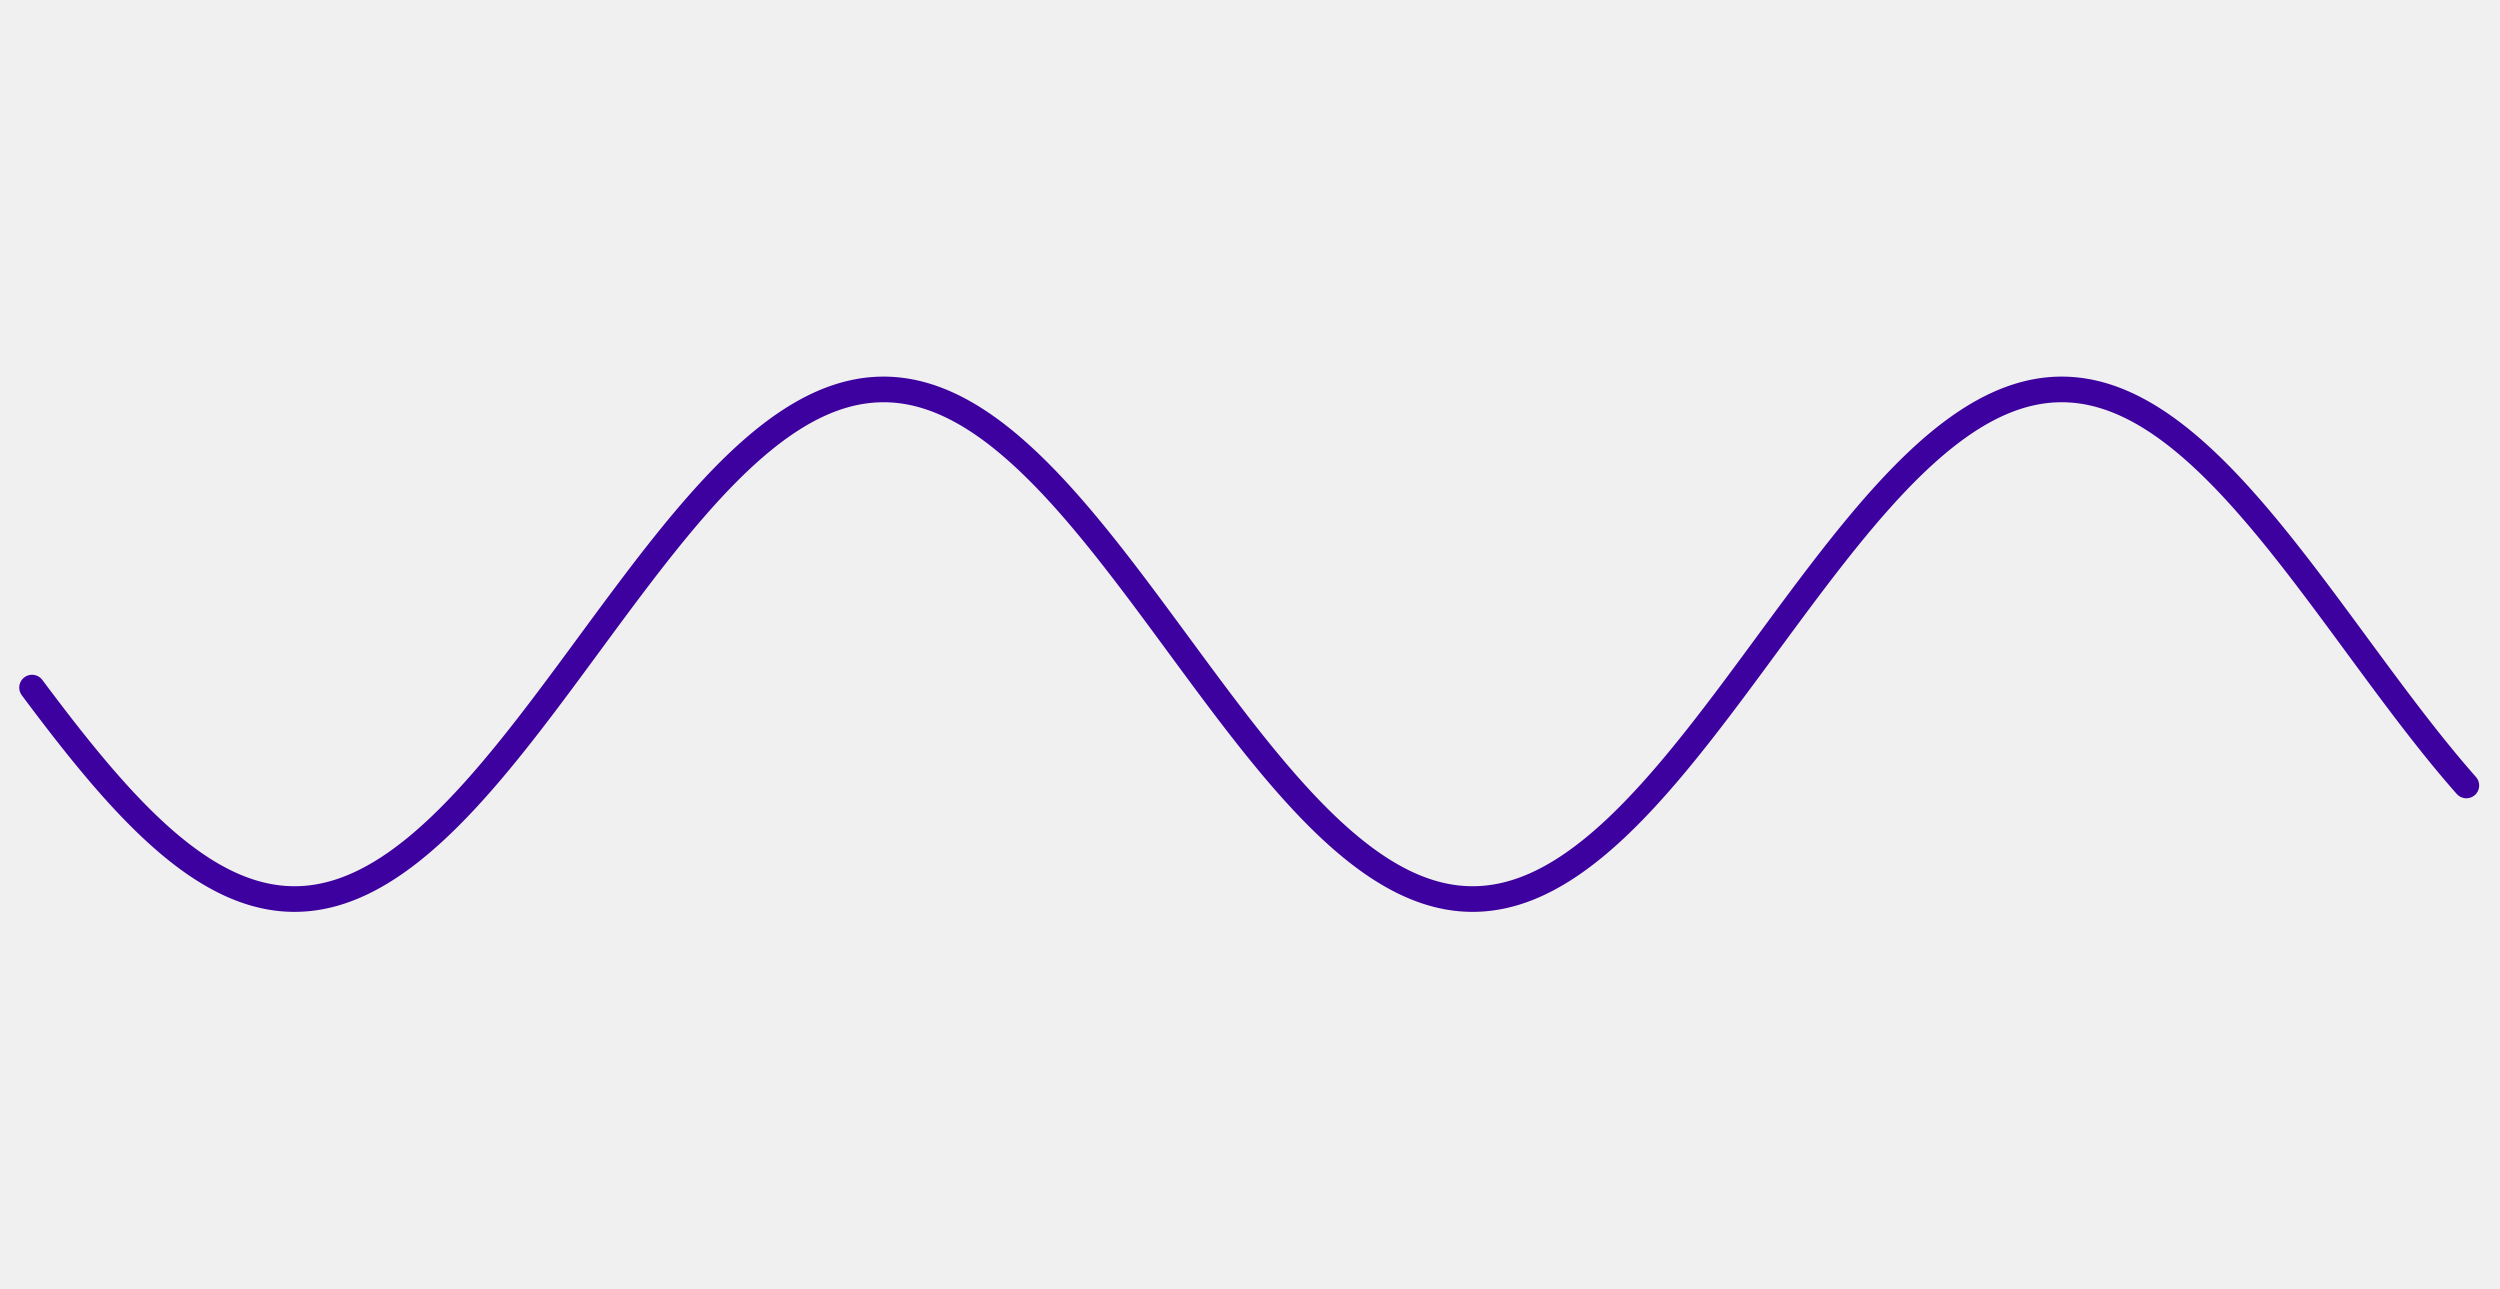
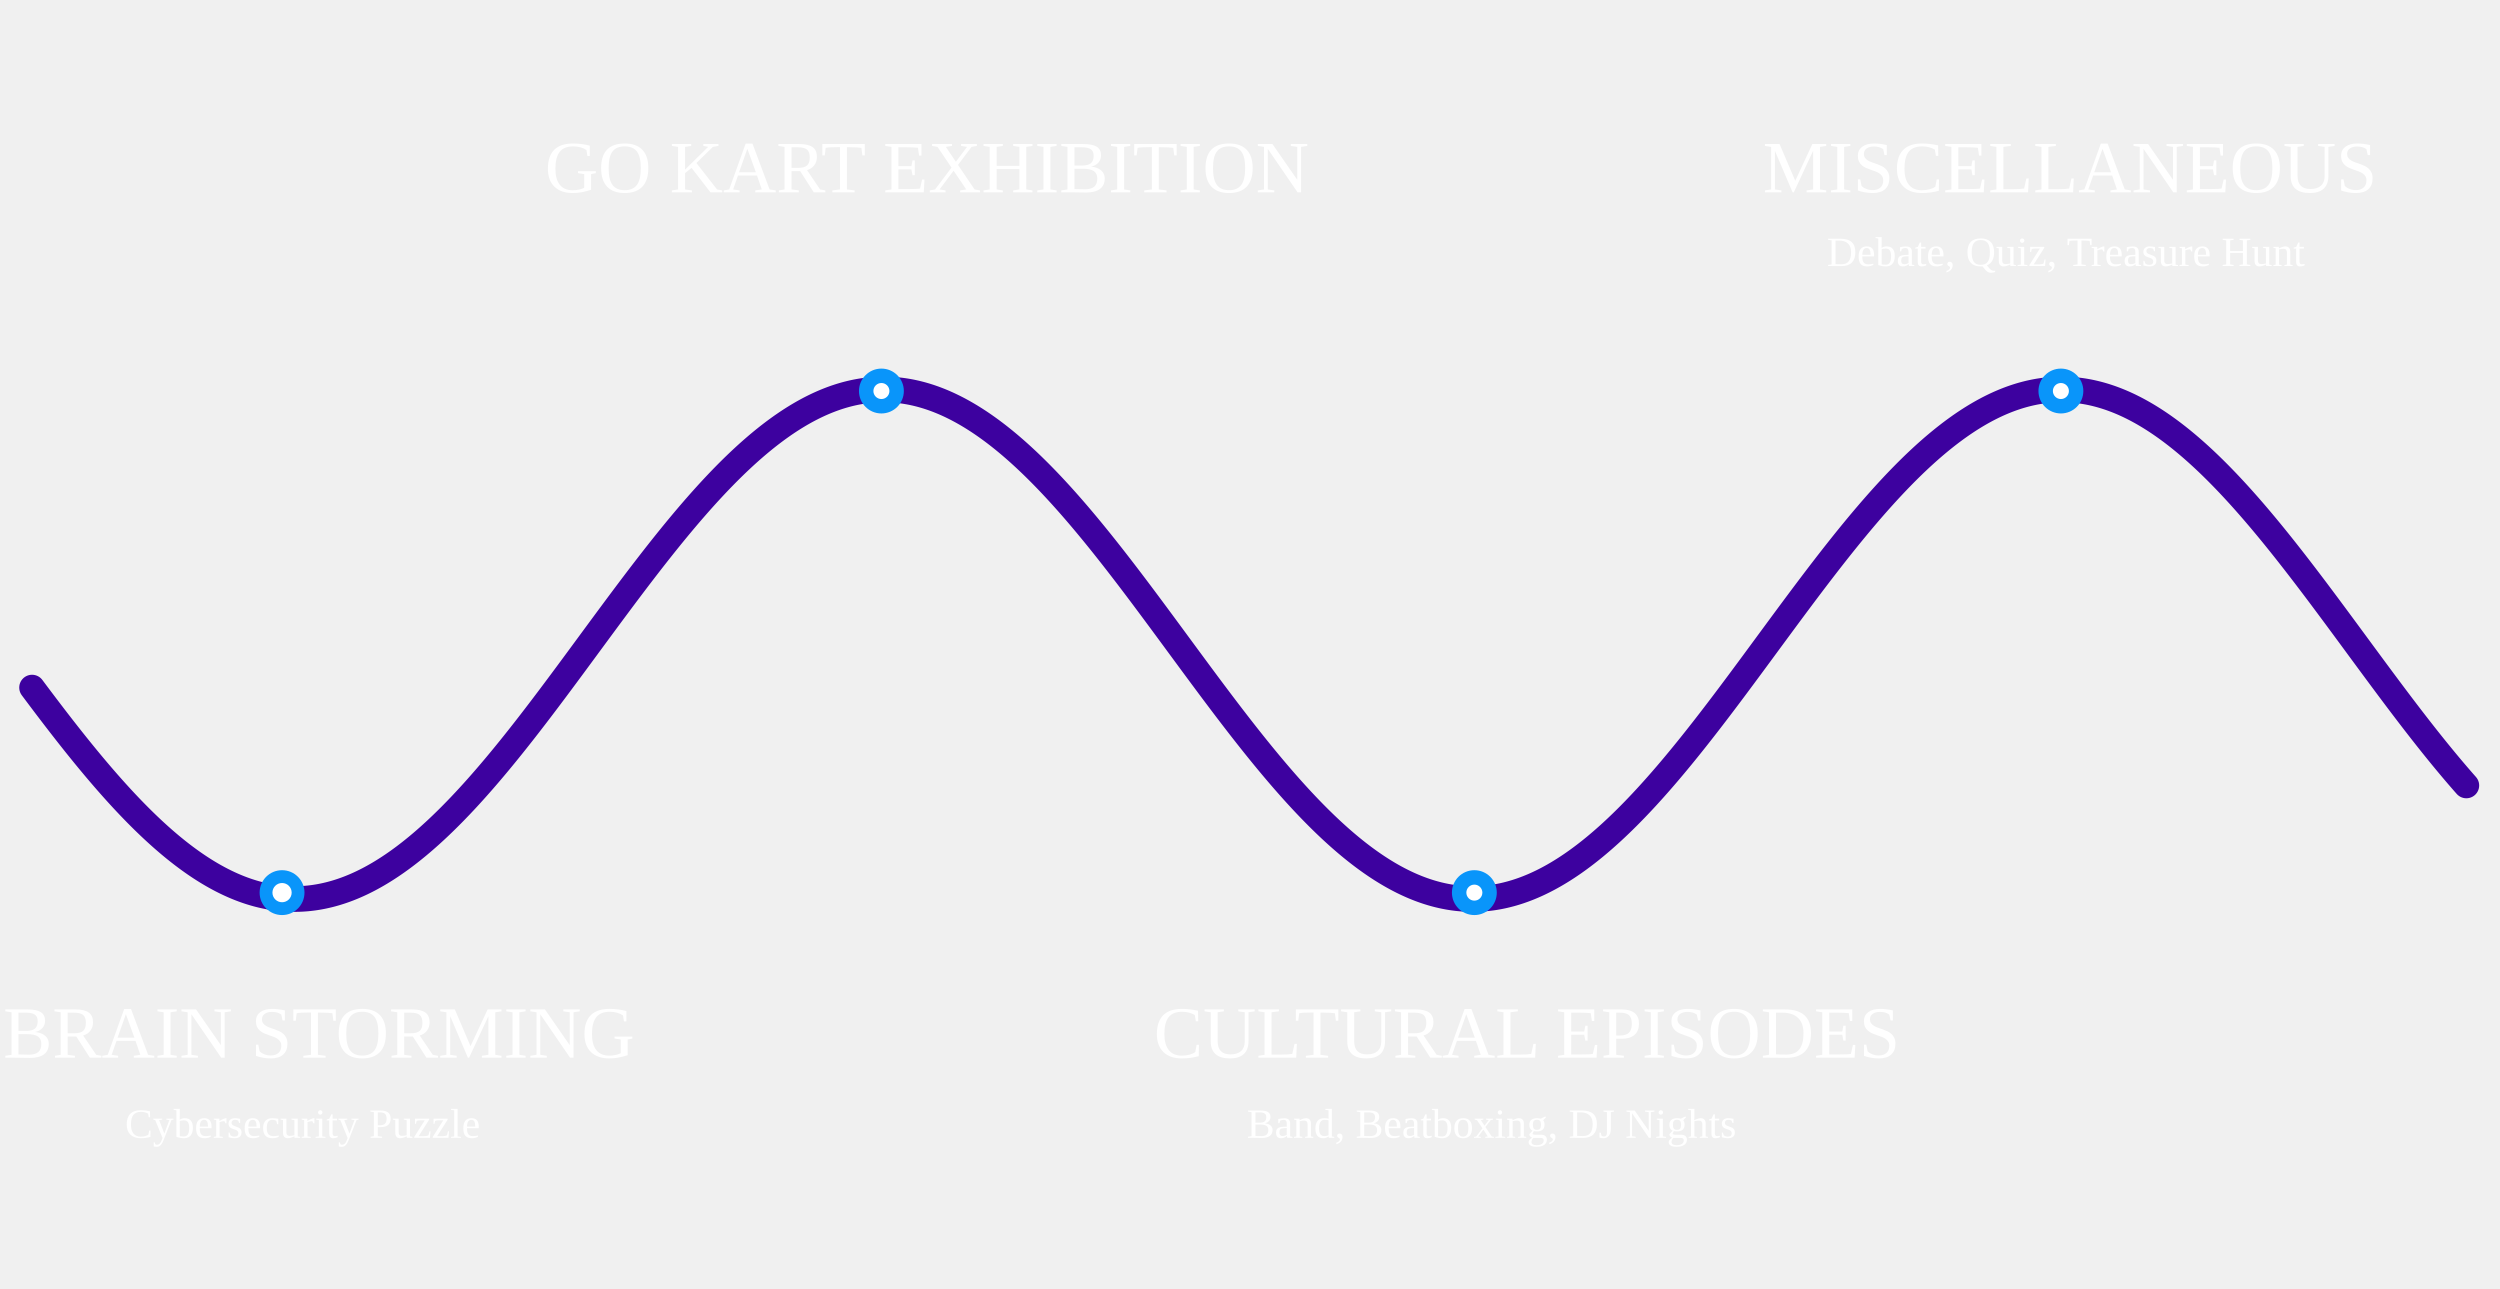
<svg xmlns="http://www.w3.org/2000/svg" version="1.1" width="1560" height="804">
  <defs />
  <g>
    <path fill="none" stroke="#3D019F" paint-order="fill stroke markers" d=" M 20 429.047 L 21 430.385 L 22 431.722 L 23 433.055 L 24 434.387 L 25 435.716 L 26 437.043 L 27 438.368 L 28 439.689 L 29 441.008 L 30 442.324 L 31 443.637 L 32 444.947 L 33 446.254 L 34 447.558 L 35 448.858 L 36 450.155 L 37 451.448 L 38 452.738 L 39 454.024 L 40 455.306 L 41 456.585 L 42 457.859 L 43 459.129 L 44 460.395 L 45 461.657 L 46 462.915 L 47 464.168 L 48 465.416 L 49 466.66 L 50 467.899 L 51 469.134 L 52 470.363 L 53 471.587 L 54 472.807 L 55 474.021 L 56 475.23 L 57 476.434 L 58 477.632 L 59 478.824 L 60 480.011 L 61 481.193 L 62 482.368 L 63 483.538 L 64 484.701 L 65 485.859 L 66 487.011 L 67 488.156 L 68 489.295 L 69 490.428 L 70 491.554 L 71 492.673 L 72 493.786 L 73 494.893 L 74 495.992 L 75 497.085 L 76 498.171 L 77 499.249 L 78 500.321 L 79 501.385 L 80 502.442 L 81 503.492 L 82 504.535 L 83 505.569 L 84 506.597 L 85 507.616 L 86 508.628 L 87 509.633 L 88 510.629 L 89 511.617 L 90 512.598 L 91 513.57 L 92 514.534 L 93 515.49 L 94 516.438 L 95 517.377 L 96 518.308 L 97 519.23 L 98 520.144 L 99 521.049 L 100 521.946 L 101 522.833 L 102 523.712 L 103 524.582 L 104 525.443 L 105 526.295 L 106 527.138 L 107 527.972 L 108 528.796 L 109 529.612 L 110 530.418 L 111 531.214 L 112 532.002 L 113 532.779 L 114 533.547 L 115 534.306 L 116 535.055 L 117 535.794 L 118 536.523 L 119 537.243 L 120 537.952 L 121 538.652 L 122 539.342 L 123 540.022 L 124 540.691 L 125 541.351 L 126 542 L 127 542.639 L 128 543.268 L 129 543.886 L 130 544.495 L 131 545.092 L 132 545.68 L 133 546.256 L 134 546.823 L 135 547.378 L 136 547.923 L 137 548.458 L 138 548.981 L 139 549.494 L 140 549.996 L 141 550.488 L 142 550.968 L 143 551.438 L 144 551.897 L 145 552.344 L 146 552.781 L 147 553.207 L 148 553.622 L 149 554.025 L 150 554.418 L 151 554.799 L 152 555.169 L 153 555.528 L 154 555.876 L 155 556.213 L 156 556.538 L 157 556.852 L 158 557.155 L 159 557.446 L 160 557.726 L 161 557.995 L 162 558.252 L 163 558.498 L 164 558.732 L 165 558.955 L 166 559.167 L 167 559.367 L 168 559.555 L 169 559.732 L 170 559.898 L 171 560.052 L 172 560.194 L 173 560.325 L 174 560.444 L 175 560.552 L 176 560.648 L 177 560.733 L 178 560.806 L 179 560.867 L 180 560.917 L 181 560.955 L 182 560.982 L 183 560.996 L 184 561 L 185 560.991 L 186 560.971 L 187 560.94 L 188 560.897 L 189 560.842 L 190 560.776 L 191 560.698 L 192 560.608 L 193 560.507 L 194 560.394 L 195 560.27 L 196 560.134 L 197 559.987 L 198 559.828 L 199 559.657 L 200 559.475 L 201 559.282 L 202 559.077 L 203 558.86 L 204 558.632 L 205 558.393 L 206 558.142 L 207 557.88 L 208 557.606 L 209 557.321 L 210 557.025 L 211 556.717 L 212 556.398 L 213 556.068 L 214 555.727 L 215 555.374 L 216 555.01 L 217 554.635 L 218 554.249 L 219 553.852 L 220 553.443 L 221 553.024 L 222 552.593 L 223 552.151 L 224 551.699 L 225 551.236 L 226 550.761 L 227 550.276 L 228 549.78 L 229 549.273 L 230 548.755 L 231 548.227 L 232 547.688 L 233 547.139 L 234 546.578 L 235 546.007 L 236 545.426 L 237 544.834 L 238 544.232 L 239 543.619 L 240 542.997 L 241 542.363 L 242 541.72 L 243 541.066 L 244 540.402 L 245 539.728 L 246 539.044 L 247 538.35 L 248 537.646 L 249 536.932 L 250 536.208 L 251 535.475 L 252 534.731 L 253 533.978 L 254 533.215 L 255 532.443 L 256 531.661 L 257 530.87 L 258 530.069 L 259 529.259 L 260 528.44 L 261 527.611 L 262 526.774 L 263 525.927 L 264 525.071 L 265 524.206 L 266 523.332 L 267 522.449 L 268 521.558 L 269 520.658 L 270 519.749 L 271 518.831 L 272 517.905 L 273 516.971 L 274 516.028 L 275 515.077 L 276 514.117 L 277 513.149 L 278 512.174 L 279 511.19 L 280 510.198 L 281 509.198 L 282 508.19 L 283 507.175 L 284 506.152 L 285 505.122 L 286 504.083 L 287 503.038 L 288 501.985 L 289 500.924 L 290 499.857 L 291 498.782 L 292 497.701 L 293 496.612 L 294 495.516 L 295 494.414 L 296 493.304 L 297 492.189 L 298 491.066 L 299 489.937 L 300 488.802 L 301 487.66 L 302 486.512 L 303 485.358 L 304 484.197 L 305 483.031 L 306 481.859 L 307 480.681 L 308 479.497 L 309 478.308 L 310 477.113 L 311 475.912 L 312 474.706 L 313 473.495 L 314 472.279 L 315 471.057 L 316 469.831 L 317 468.599 L 318 467.363 L 319 466.121 L 320 464.875 L 321 463.625 L 322 462.37 L 323 461.111 L 324 459.847 L 325 458.579 L 326 457.307 L 327 456.031 L 328 454.751 L 329 453.467 L 330 452.179 L 331 450.888 L 332 449.593 L 333 448.294 L 334 446.993 L 335 445.688 L 336 444.379 L 337 443.068 L 338 441.754 L 339 440.436 L 340 439.116 L 341 437.794 L 342 436.468 L 343 435.14 L 344 433.81 L 345 432.477 L 346 431.142 L 347 429.805 L 348 428.466 L 349 427.125 L 350 425.783 L 351 424.438 L 352 423.092 L 353 421.744 L 354 420.395 L 355 419.045 L 356 417.693 L 357 416.34 L 358 414.986 L 359 413.631 L 360 412.275 L 361 410.919 L 362 409.562 L 363 408.204 L 364 406.846 L 365 405.487 L 366 404.129 L 367 402.77 L 368 401.411 L 369 400.052 L 370 398.693 L 371 397.334 L 372 395.976 L 373 394.618 L 374 393.261 L 375 391.905 L 376 390.549 L 377 389.194 L 378 387.84 L 379 386.487 L 380 385.135 L 381 383.784 L 382 382.435 L 383 381.087 L 384 379.74 L 385 378.396 L 386 377.053 L 387 375.711 L 388 374.372 L 389 373.035 L 390 371.7 L 391 370.367 L 392 369.036 L 393 367.708 L 394 366.382 L 395 365.059 L 396 363.739 L 397 362.421 L 398 361.106 L 399 359.795 L 400 358.486 L 401 357.18 L 402 355.878 L 403 354.579 L 404 353.284 L 405 351.992 L 406 350.704 L 407 349.42 L 408 348.139 L 409 346.862 L 410 345.59 L 411 344.321 L 412 343.057 L 413 341.797 L 414 340.541 L 415 339.29 L 416 338.044 L 417 336.802 L 418 335.565 L 419 334.333 L 420 333.105 L 421 331.883 L 422 330.666 L 423 329.454 L 424 328.247 L 425 327.046 L 426 325.85 L 427 324.66 L 428 323.476 L 429 322.297 L 430 321.124 L 431 319.957 L 432 318.796 L 433 317.641 L 434 316.492 L 435 315.349 L 436 314.213 L 437 313.083 L 438 311.96 L 439 310.843 L 440 309.733 L 441 308.63 L 442 307.533 L 443 306.443 L 444 305.361 L 445 304.285 L 446 303.217 L 447 302.155 L 448 301.102 L 449 300.055 L 450 299.016 L 451 297.984 L 452 296.96 L 453 295.944 L 454 294.935 L 455 293.934 L 456 292.941 L 457 291.957 L 458 290.98 L 459 290.011 L 460 289.05 L 461 288.098 L 462 287.154 L 463 286.218 L 464 285.291 L 465 284.373 L 466 283.462 L 467 282.561 L 468 281.668 L 469 280.785 L 470 279.91 L 471 279.043 L 472 278.186 L 473 277.338 L 474 276.499 L 475 275.669 L 476 274.849 L 477 274.038 L 478 273.236 L 479 272.443 L 480 271.66 L 481 270.886 L 482 270.123 L 483 269.368 L 484 268.624 L 485 267.889 L 486 267.164 L 487 266.448 L 488 265.743 L 489 265.047 L 490 264.362 L 491 263.687 L 492 263.022 L 493 262.366 L 494 261.722 L 495 261.087 L 496 260.463 L 497 259.849 L 498 259.245 L 499 258.652 L 500 258.069 L 501 257.497 L 502 256.935 L 503 256.384 L 504 255.844 L 505 255.314 L 506 254.795 L 507 254.287 L 508 253.789 L 509 253.303 L 510 252.827 L 511 252.362 L 512 251.908 L 513 251.465 L 514 251.033 L 515 250.612 L 516 250.202 L 517 249.803 L 518 249.416 L 519 249.039 L 520 248.674 L 521 248.319 L 522 247.976 L 523 247.645 L 524 247.324 L 525 247.015 L 526 246.717 L 527 246.431 L 528 246.156 L 529 245.892 L 530 245.64 L 531 245.399 L 532 245.169 L 533 244.951 L 534 244.745 L 535 244.55 L 536 244.366 L 537 244.194 L 538 244.034 L 539 243.885 L 540 243.747 L 541 243.622 L 542 243.507 L 543 243.405 L 544 243.314 L 545 243.234 L 546 243.166 L 547 243.11 L 548 243.065 L 549 243.032 L 550 243.011 L 551 243.001 L 552 243.002 L 553 243.016 L 554 243.041 L 555 243.077 L 556 243.126 L 557 243.185 L 558 243.257 L 559 243.34 L 560 243.434 L 561 243.541 L 562 243.658 L 563 243.788 L 564 243.929 L 565 244.081 L 566 244.245 L 567 244.42 L 568 244.607 L 569 244.806 L 570 245.016 L 571 245.237 L 572 245.47 L 573 245.715 L 574 245.97 L 575 246.237 L 576 246.516 L 577 246.806 L 578 247.107 L 579 247.42 L 580 247.743 L 581 248.078 L 582 248.425 L 583 248.782 L 584 249.151 L 585 249.531 L 586 249.922 L 587 250.324 L 588 250.738 L 589 251.162 L 590 251.597 L 591 252.043 L 592 252.501 L 593 252.969 L 594 253.448 L 595 253.938 L 596 254.439 L 597 254.95 L 598 255.472 L 599 256.005 L 600 256.549 L 601 257.103 L 602 257.668 L 603 258.243 L 604 258.829 L 605 259.426 L 606 260.032 L 607 260.649 L 608 261.277 L 609 261.915 L 610 262.563 L 611 263.221 L 612 263.889 L 613 264.567 L 614 265.256 L 615 265.954 L 616 266.662 L 617 267.381 L 618 268.109 L 619 268.847 L 620 269.594 L 621 270.351 L 622 271.118 L 623 271.895 L 624 272.681 L 625 273.476 L 626 274.281 L 627 275.095 L 628 275.918 L 629 276.751 L 630 277.592 L 631 278.443 L 632 279.303 L 633 280.172 L 634 281.05 L 635 281.936 L 636 282.831 L 637 283.735 L 638 284.648 L 639 285.569 L 640 286.499 L 641 287.437 L 642 288.384 L 643 289.339 L 644 290.302 L 645 291.273 L 646 292.252 L 647 293.24 L 648 294.235 L 649 295.238 L 650 296.249 L 651 297.268 L 652 298.294 L 653 299.328 L 654 300.369 L 655 301.418 L 656 302.474 L 657 303.538 L 658 304.608 L 659 305.686 L 660 306.771 L 661 307.862 L 662 308.961 L 663 310.066 L 664 311.179 L 665 312.297 L 666 313.423 L 667 314.554 L 668 315.693 L 669 316.837 L 670 317.988 L 671 319.145 L 672 320.308 L 673 321.476 L 674 322.651 L 675 323.832 L 676 325.018 L 677 326.21 L 678 327.407 L 679 328.61 L 680 329.818 L 681 331.032 L 682 332.25 L 683 333.474 L 684 334.703 L 685 335.937 L 686 337.175 L 687 338.418 L 688 339.666 L 689 340.919 L 690 342.176 L 691 343.437 L 692 344.703 L 693 345.972 L 694 347.246 L 695 348.524 L 696 349.806 L 697 351.091 L 698 352.381 L 699 353.673 L 700 354.97 L 701 356.27 L 702 357.573 L 703 358.879 L 704 360.189 L 705 361.502 L 706 362.817 L 707 364.136 L 708 365.457 L 709 366.781 L 710 368.107 L 711 369.436 L 712 370.768 L 713 372.101 L 714 373.437 L 715 374.775 L 716 376.115 L 717 377.457 L 718 378.8 L 719 380.146 L 720 381.492 L 721 382.841 L 722 384.19 L 723 385.542 L 724 386.894 L 725 388.247 L 726 389.602 L 727 390.957 L 728 392.313 L 729 393.67 L 730 395.027 L 731 396.385 L 732 397.743 L 733 399.102 L 734 400.461 L 735 401.82 L 736 403.179 L 737 404.538 L 738 405.896 L 739 407.255 L 740 408.613 L 741 409.97 L 742 411.327 L 743 412.683 L 744 414.039 L 745 415.394 L 746 416.747 L 747 418.1 L 748 419.451 L 749 420.801 L 750 422.15 L 751 423.497 L 752 424.843 L 753 426.187 L 754 427.529 L 755 428.87 L 756 430.208 L 757 431.544 L 758 432.879 L 759 434.211 L 760 435.54 L 761 436.867 L 762 438.192 L 763 439.514 L 764 440.833 L 765 442.15 L 766 443.463 L 767 444.773 L 768 446.081 L 769 447.385 L 770 448.686 L 771 449.983 L 772 451.277 L 773 452.567 L 774 453.854 L 775 455.136 L 776 456.415 L 777 457.69 L 778 458.961 L 779 460.228 L 780 461.49 L 781 462.748 L 782 464.002 L 783 465.251 L 784 466.495 L 785 467.735 L 786 468.97 L 787 470.2 L 788 471.425 L 789 472.645 L 790 473.86 L 791 475.07 L 792 476.274 L 793 477.473 L 794 478.666 L 795 479.854 L 796 481.036 L 797 482.212 L 798 483.383 L 799 484.547 L 800 485.706 L 801 486.858 L 802 488.004 L 803 489.144 L 804 490.278 L 805 491.405 L 806 492.525 L 807 493.639 L 808 494.746 L 809 495.847 L 810 496.94 L 811 498.027 L 812 499.107 L 813 500.179 L 814 501.244 L 815 502.302 L 816 503.353 L 817 504.397 L 818 505.433 L 819 506.461 L 820 507.482 L 821 508.495 L 822 509.5 L 823 510.497 L 824 511.487 L 825 512.468 L 826 513.441 L 827 514.407 L 828 515.364 L 829 516.312 L 830 517.253 L 831 518.185 L 832 519.108 L 833 520.023 L 834 520.929 L 835 521.827 L 836 522.716 L 837 523.596 L 838 524.467 L 839 525.329 L 840 526.183 L 841 527.027 L 842 527.862 L 843 528.688 L 844 529.504 L 845 530.311 L 846 531.109 L 847 531.898 L 848 532.677 L 849 533.446 L 850 534.206 L 851 534.956 L 852 535.696 L 853 536.427 L 854 537.148 L 855 537.859 L 856 538.56 L 857 539.251 L 858 539.932 L 859 540.603 L 860 541.264 L 861 541.914 L 862 542.555 L 863 543.185 L 864 543.805 L 865 544.414 L 866 545.014 L 867 545.602 L 868 546.18 L 869 546.748 L 870 547.305 L 871 547.852 L 872 548.387 L 873 548.912 L 874 549.427 L 875 549.93 L 876 550.423 L 877 550.905 L 878 551.376 L 879 551.836 L 880 552.286 L 881 552.724 L 882 553.151 L 883 553.567 L 884 553.972 L 885 554.366 L 886 554.749 L 887 555.121 L 888 555.481 L 889 555.831 L 890 556.169 L 891 556.496 L 892 556.811 L 893 557.115 L 894 557.408 L 895 557.69 L 896 557.96 L 897 558.219 L 898 558.466 L 899 558.702 L 900 558.927 L 901 559.14 L 902 559.341 L 903 559.531 L 904 559.71 L 905 559.877 L 906 560.032 L 907 560.176 L 908 560.308 L 909 560.429 L 910 560.539 L 911 560.636 L 912 560.722 L 913 560.797 L 914 560.86 L 915 560.911 L 916 560.951 L 917 560.979 L 918 560.995 L 919 561 L 920 560.993 L 921 560.975 L 922 560.945 L 923 560.903 L 924 560.85 L 925 560.785 L 926 560.709 L 927 560.621 L 928 560.521 L 929 560.41 L 930 560.287 L 931 560.153 L 932 560.007 L 933 559.849 L 934 559.68 L 935 559.5 L 936 559.308 L 937 559.104 L 938 558.89 L 939 558.663 L 940 558.425 L 941 558.176 L 942 557.915 L 943 557.643 L 944 557.36 L 945 557.065 L 946 556.759 L 947 556.441 L 948 556.113 L 949 555.773 L 950 555.422 L 951 555.059 L 952 554.685 L 953 554.301 L 954 553.905 L 955 553.498 L 956 553.08 L 957 552.651 L 958 552.211 L 959 551.76 L 960 551.298 L 961 550.825 L 962 550.341 L 963 549.846 L 964 549.341 L 965 548.825 L 966 548.298 L 967 547.76 L 968 547.212 L 969 546.653 L 970 546.084 L 971 545.504 L 972 544.913 L 973 544.313 L 974 543.701 L 975 543.08 L 976 542.448 L 977 541.806 L 978 541.153 L 979 540.491 L 980 539.818 L 981 539.135 L 982 538.443 L 983 537.74 L 984 537.027 L 985 536.305 L 986 535.572 L 987 534.83 L 988 534.079 L 989 533.317 L 990 532.546 L 991 531.766 L 992 530.976 L 993 530.176 L 994 529.367 L 995 528.549 L 996 527.722 L 997 526.885 L 998 526.04 L 999 525.185 L 1000 524.321 L 1001 523.449 L 1002 522.567 L 1003 521.677 L 1004 520.778 L 1005 519.87 L 1006 518.953 L 1007 518.029 L 1008 517.095 L 1009 516.153 L 1010 515.203 L 1011 514.245 L 1012 513.278 L 1013 512.303 L 1014 511.321 L 1015 510.33 L 1016 509.331 L 1017 508.325 L 1018 507.31 L 1019 506.288 L 1020 505.259 L 1021 504.222 L 1022 503.177 L 1023 502.125 L 1024 501.066 L 1025 499.999 L 1026 498.925 L 1027 497.844 L 1028 496.757 L 1029 495.662 L 1030 494.56 L 1031 493.452 L 1032 492.337 L 1033 491.215 L 1034 490.087 L 1035 488.953 L 1036 487.812 L 1037 486.665 L 1038 485.511 L 1039 484.352 L 1040 483.186 L 1041 482.015 L 1042 480.838 L 1043 479.655 L 1044 478.466 L 1045 477.272 L 1046 476.072 L 1047 474.867 L 1048 473.656 L 1049 472.44 L 1050 471.22 L 1051 469.994 L 1052 468.763 L 1053 467.527 L 1054 466.286 L 1055 465.041 L 1056 463.791 L 1057 462.537 L 1058 461.278 L 1059 460.015 L 1060 458.747 L 1061 457.476 L 1062 456.2 L 1063 454.921 L 1064 453.637 L 1065 452.35 L 1066 451.059 L 1067 449.765 L 1068 448.467 L 1069 447.166 L 1070 445.861 L 1071 444.553 L 1072 443.242 L 1073 441.928 L 1074 440.611 L 1075 439.292 L 1076 437.969 L 1077 436.644 L 1078 435.317 L 1079 433.987 L 1080 432.654 L 1081 431.32 L 1082 429.983 L 1083 428.644 L 1084 427.303 L 1085 425.961 L 1086 424.617 L 1087 423.271 L 1088 421.923 L 1089 420.574 L 1090 419.224 L 1091 417.872 L 1092 416.519 L 1093 415.166 L 1094 413.811 L 1095 412.455 L 1096 411.099 L 1097 409.742 L 1098 408.384 L 1099 407.026 L 1100 405.668 L 1101 404.309 L 1102 402.95 L 1103 401.591 L 1104 400.232 L 1105 398.873 L 1106 397.515 L 1107 396.156 L 1108 394.799 L 1109 393.441 L 1110 392.085 L 1111 390.729 L 1112 389.374 L 1113 388.019 L 1114 386.666 L 1115 385.314 L 1116 383.963 L 1117 382.614 L 1118 381.266 L 1119 379.919 L 1120 378.574 L 1121 377.231 L 1122 375.889 L 1123 374.55 L 1124 373.212 L 1125 371.877 L 1126 370.543 L 1127 369.213 L 1128 367.884 L 1129 366.558 L 1130 365.234 L 1131 363.914 L 1132 362.596 L 1133 361.281 L 1134 359.968 L 1135 358.659 L 1136 357.353 L 1137 356.051 L 1138 354.751 L 1139 353.456 L 1140 352.163 L 1141 350.875 L 1142 349.59 L 1143 348.309 L 1144 347.031 L 1145 345.758 L 1146 344.489 L 1147 343.224 L 1148 341.964 L 1149 340.708 L 1150 339.456 L 1151 338.209 L 1152 336.966 L 1153 335.729 L 1154 334.496 L 1155 333.268 L 1156 332.045 L 1157 330.827 L 1158 329.615 L 1159 328.407 L 1160 327.205 L 1161 326.009 L 1162 324.818 L 1163 323.633 L 1164 322.453 L 1165 321.279 L 1166 320.111 L 1167 318.95 L 1168 317.794 L 1169 316.644 L 1170 315.501 L 1171 314.364 L 1172 313.233 L 1173 312.109 L 1174 310.991 L 1175 309.88 L 1176 308.776 L 1177 307.678 L 1178 306.588 L 1179 305.504 L 1180 304.428 L 1181 303.358 L 1182 302.296 L 1183 301.241 L 1184 300.193 L 1185 299.153 L 1186 298.121 L 1187 297.096 L 1188 296.078 L 1189 295.069 L 1190 294.067 L 1191 293.073 L 1192 292.087 L 1193 291.109 L 1194 290.139 L 1195 289.177 L 1196 288.224 L 1197 287.279 L 1198 286.342 L 1199 285.414 L 1200 284.494 L 1201 283.583 L 1202 282.68 L 1203 281.786 L 1204 280.901 L 1205 280.025 L 1206 279.158 L 1207 278.299 L 1208 277.45 L 1209 276.61 L 1210 275.779 L 1211 274.957 L 1212 274.145 L 1213 273.341 L 1214 272.548 L 1215 271.763 L 1216 270.989 L 1217 270.223 L 1218 269.468 L 1219 268.722 L 1220 267.986 L 1221 267.259 L 1222 266.543 L 1223 265.836 L 1224 265.139 L 1225 264.452 L 1226 263.776 L 1227 263.109 L 1228 262.453 L 1229 261.807 L 1230 261.171 L 1231 260.545 L 1232 259.929 L 1233 259.324 L 1234 258.73 L 1235 258.146 L 1236 257.572 L 1237 257.009 L 1238 256.457 L 1239 255.915 L 1240 255.384 L 1241 254.863 L 1242 254.354 L 1243 253.855 L 1244 253.367 L 1245 252.889 L 1246 252.423 L 1247 251.968 L 1248 251.523 L 1249 251.09 L 1250 250.667 L 1251 250.256 L 1252 249.856 L 1253 249.466 L 1254 249.088 L 1255 248.721 L 1256 248.366 L 1257 248.021 L 1258 247.688 L 1259 247.366 L 1260 247.056 L 1261 246.756 L 1262 246.468 L 1263 246.192 L 1264 245.926 L 1265 245.673 L 1266 245.43 L 1267 245.199 L 1268 244.98 L 1269 244.772 L 1270 244.575 L 1271 244.39 L 1272 244.216 L 1273 244.054 L 1274 243.904 L 1275 243.765 L 1276 243.638 L 1277 243.522 L 1278 243.418 L 1279 243.325 L 1280 243.244 L 1281 243.175 L 1282 243.117 L 1283 243.07 L 1284 243.036 L 1285 243.013 L 1286 243.001 L 1287 243.002 L 1288 243.013 L 1289 243.037 L 1290 243.072 L 1291 243.119 L 1292 243.177 L 1293 243.247 L 1294 243.328 L 1295 243.421 L 1296 243.526 L 1297 243.642 L 1298 243.77 L 1299 243.909 L 1300 244.06 L 1301 244.222 L 1302 244.396 L 1303 244.582 L 1304 244.779 L 1305 244.987 L 1306 245.207 L 1307 245.439 L 1308 245.681 L 1309 245.936 L 1310 246.201 L 1311 246.478 L 1312 246.767 L 1313 247.066 L 1314 247.377 L 1315 247.7 L 1316 248.033 L 1317 248.378 L 1318 248.734 L 1319 249.102 L 1320 249.48 L 1321 249.87 L 1322 250.27 L 1323 250.682 L 1324 251.105 L 1325 251.539 L 1326 251.984 L 1327 252.439 L 1328 252.906 L 1329 253.384 L 1330 253.872 L 1331 254.371 L 1332 254.882 L 1333 255.402 L 1334 255.934 L 1335 256.476 L 1336 257.029 L 1337 257.592 L 1338 258.166 L 1339 258.751 L 1340 259.346 L 1341 259.951 L 1342 260.567 L 1343 261.193 L 1344 261.829 L 1345 262.476 L 1346 263.133 L 1347 263.8 L 1348 264.477 L 1349 265.164 L 1350 265.861 L 1351 266.568 L 1352 267.285 L 1353 268.012 L 1354 268.748 L 1355 269.494 L 1356 270.25 L 1357 271.016 L 1358 271.791 L 1359 272.576 L 1360 273.37 L 1361 274.173 L 1362 274.986 L 1363 275.808 L 1364 276.64 L 1365 277.48 L 1366 278.33 L 1367 279.189 L 1368 280.056 L 1369 280.933 L 1370 281.818 L 1371 282.712 L 1372 283.615 L 1373 284.527 L 1374 285.447 L 1375 286.375 L 1376 287.312 L 1377 288.258 L 1378 289.211 L 1379 290.173 L 1380 291.144 L 1381 292.122 L 1382 293.108 L 1383 294.102 L 1384 295.104 L 1385 296.114 L 1386 297.132 L 1387 298.157 L 1388 299.19 L 1389 300.231 L 1390 301.278 L 1391 302.334 L 1392 303.396 L 1393 304.466 L 1394 305.543 L 1395 306.626 L 1396 307.717 L 1397 308.815 L 1398 309.919 L 1399 311.031 L 1400 312.149 L 1401 313.273 L 1402 314.404 L 1403 315.541 L 1404 316.685 L 1405 317.835 L 1406 318.991 L 1407 320.153 L 1408 321.321 L 1409 322.495 L 1410 323.675 L 1411 324.86 L 1412 326.051 L 1413 327.248 L 1414 328.45 L 1415 329.658 L 1416 330.87 L 1417 332.088 L 1418 333.312 L 1419 334.54 L 1420 335.773 L 1421 337.011 L 1422 338.253 L 1423 339.5 L 1424 340.752 L 1425 342.009 L 1426 343.269 L 1427 344.534 L 1428 345.804 L 1429 347.077 L 1430 348.354 L 1431 349.635 L 1432 350.92 L 1433 352.209 L 1434 353.502 L 1435 354.798 L 1436 356.097 L 1437 357.4 L 1438 358.706 L 1439 360.015 L 1440 361.327 L 1441 362.643 L 1442 363.961 L 1443 365.282 L 1444 366.605 L 1445 367.931 L 1446 369.26 L 1447 370.591 L 1448 371.924 L 1449 373.26 L 1450 374.597 L 1451 375.937 L 1452 377.279 L 1453 378.622 L 1454 379.967 L 1455 381.314 L 1456 382.662 L 1457 384.011 L 1458 385.362 L 1459 386.714 L 1460 388.068 L 1461 389.422 L 1462 390.777 L 1463 392.133 L 1464 393.49 L 1465 394.847 L 1466 396.205 L 1467 397.563 L 1468 398.922 L 1469 400.28 L 1470 401.639 L 1471 402.998 L 1472 404.357 L 1473 405.716 L 1474 407.074 L 1475 408.432 L 1476 409.79 L 1477 411.147 L 1478 412.504 L 1479 413.859 L 1480 415.214 L 1481 416.568 L 1482 417.92 L 1483 419.272 L 1484 420.622 L 1485 421.971 L 1486 423.319 L 1487 424.664 L 1488 426.009 L 1489 427.351 L 1490 428.692 L 1491 430.031 L 1492 431.367 L 1493 432.702 L 1494 434.034 L 1495 435.364 L 1496 436.691 L 1497 438.016 L 1498 439.339 L 1499 440.658 L 1500 441.975 L 1501 443.289 L 1502 444.6 L 1503 445.907 L 1504 447.212 L 1505 448.513 L 1506 449.811 L 1507 451.105 L 1508 452.396 L 1509 453.683 L 1510 454.966 L 1511 456.246 L 1512 457.521 L 1513 458.793 L 1514 460.06 L 1515 461.323 L 1516 462.581 L 1517 463.836 L 1518 465.085 L 1519 466.331 L 1520 467.571 L 1521 468.807 L 1522 470.037 L 1523 471.263 L 1524 472.484 L 1525 473.699 L 1526 474.91 L 1527 476.115 L 1528 477.314 L 1529 478.508 L 1530 479.697 L 1531 480.88 L 1532 482.057 L 1533 483.228 L 1534 484.393 L 1535 485.552 L 1536 486.706 L 1537 487.853 L 1538 488.993 L 1539 490.128" stroke-linecap="round" stroke-linejoin="round" stroke-miterlimit="10" stroke-width="16" />
  </g>
+   <circle cx="176" cy="557" r="14" fill="#0995FA" />
+   <circle cx="550" cy="244" r="14" fill="#0995FA" />
+   <circle cx="920" cy="557" r="14" fill="#0995FA" />
+   <circle cx="1286" cy="244" r="14" fill="#0995FA" />
+   <circle cx="176" cy="557" r="6" className="inner-circle" fill="white" />
+   <circle cx="550" cy="244" r="5" className="inner-circle" fill="white" />
+   <circle cx="920" cy="557" r="5" className="inner-circle" fill="white" />
+   <circle cx="1286" cy="244" r="5" className="inner-circle" fill="white" />
+   <text x="2" y="660" font-size="46" fill="white" textAnchor="middle" className="desc-event">BRAIN STORMING</text>
+   <text x="78" y="710" font-size="26" fill="white" textAnchor="middle" className="desc-event">Cybersecurity Puzzle </text>
+   <text x="340" y="120" font-size="46" fill="white" textAnchor="middle" className="title-event">GO KART EXHIBITION</text>
+   <text x="720" y="660" font-size="46" fill="white" textAnchor="middle" className="title-event">CULTURAL EPISODES</text>
+   <text x="778" y="710" font-size="26" fill="white" textAnchor="middle" className="desc-event">Band, Beatboxing, DJ Nights</text>
+   <text x="1100" y="120" font-size="46" fill="white" textAnchor="middle" className="title-event">MISCELLANEOUS</text>
+   <text x="1140" y="166" font-size="26" fill="white" textAnchor="middle" className="desc-event">Debate, Quiz, Treasure Hunt</text>
</svg>
